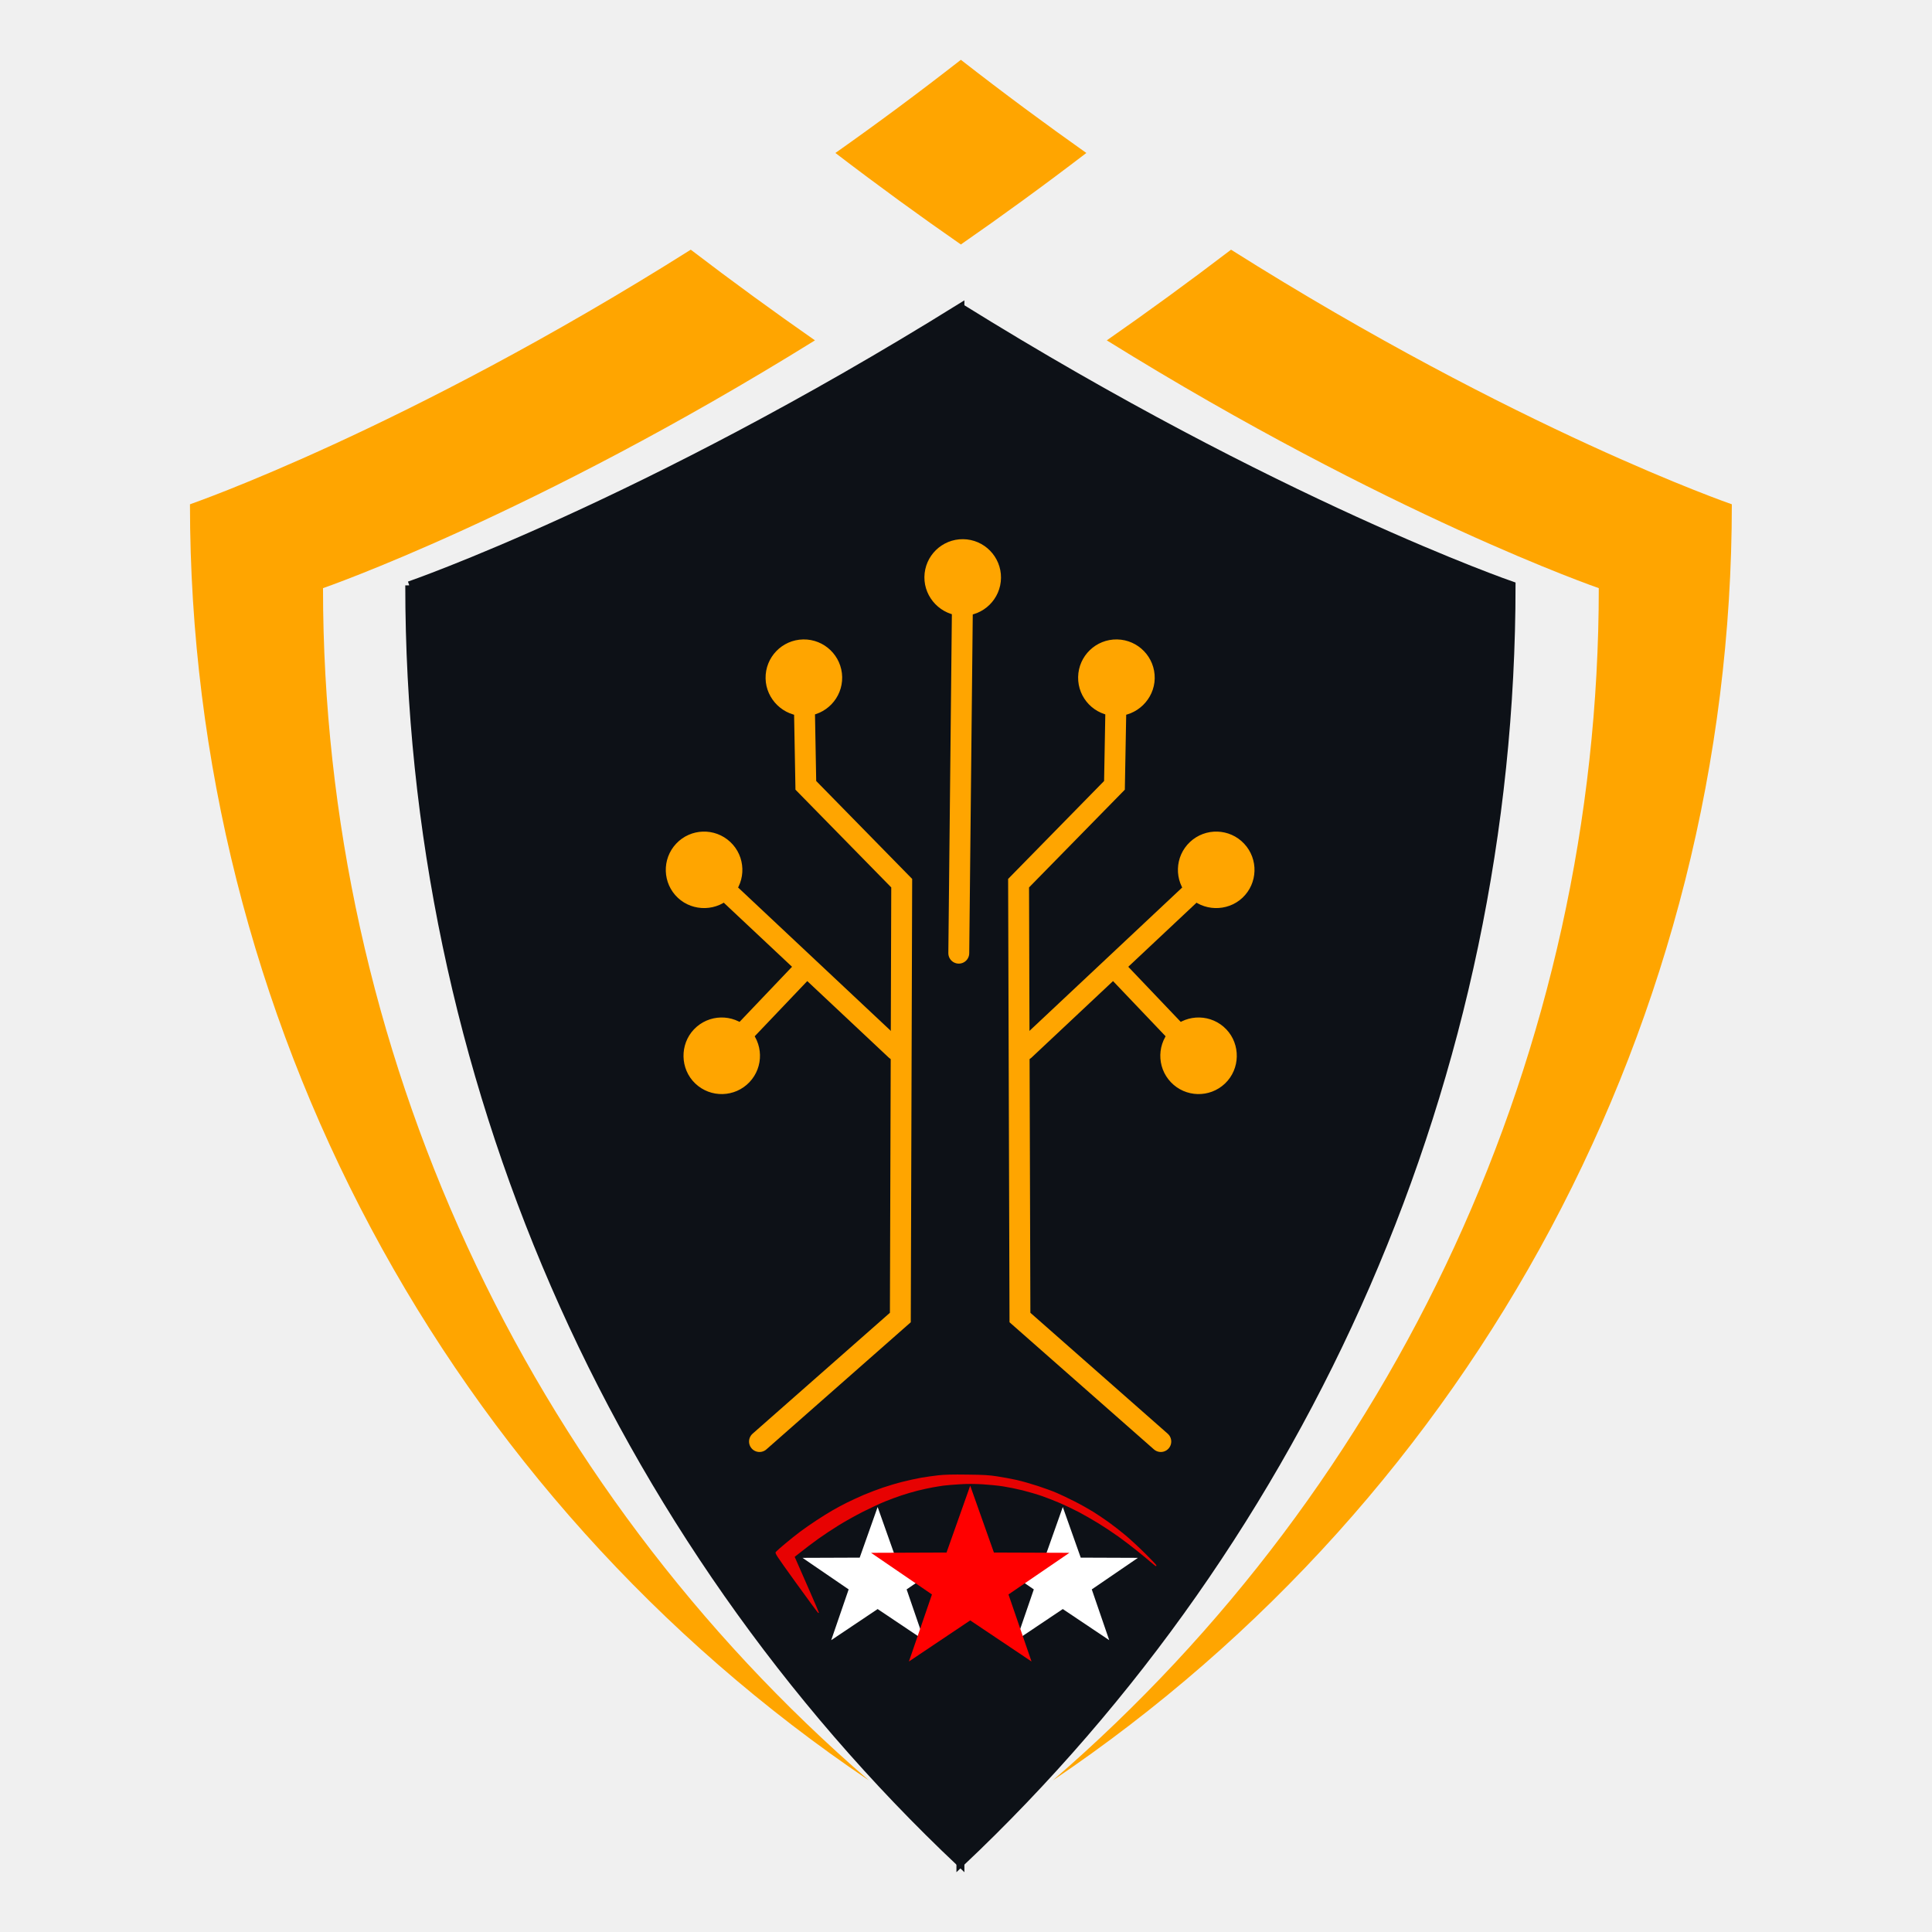
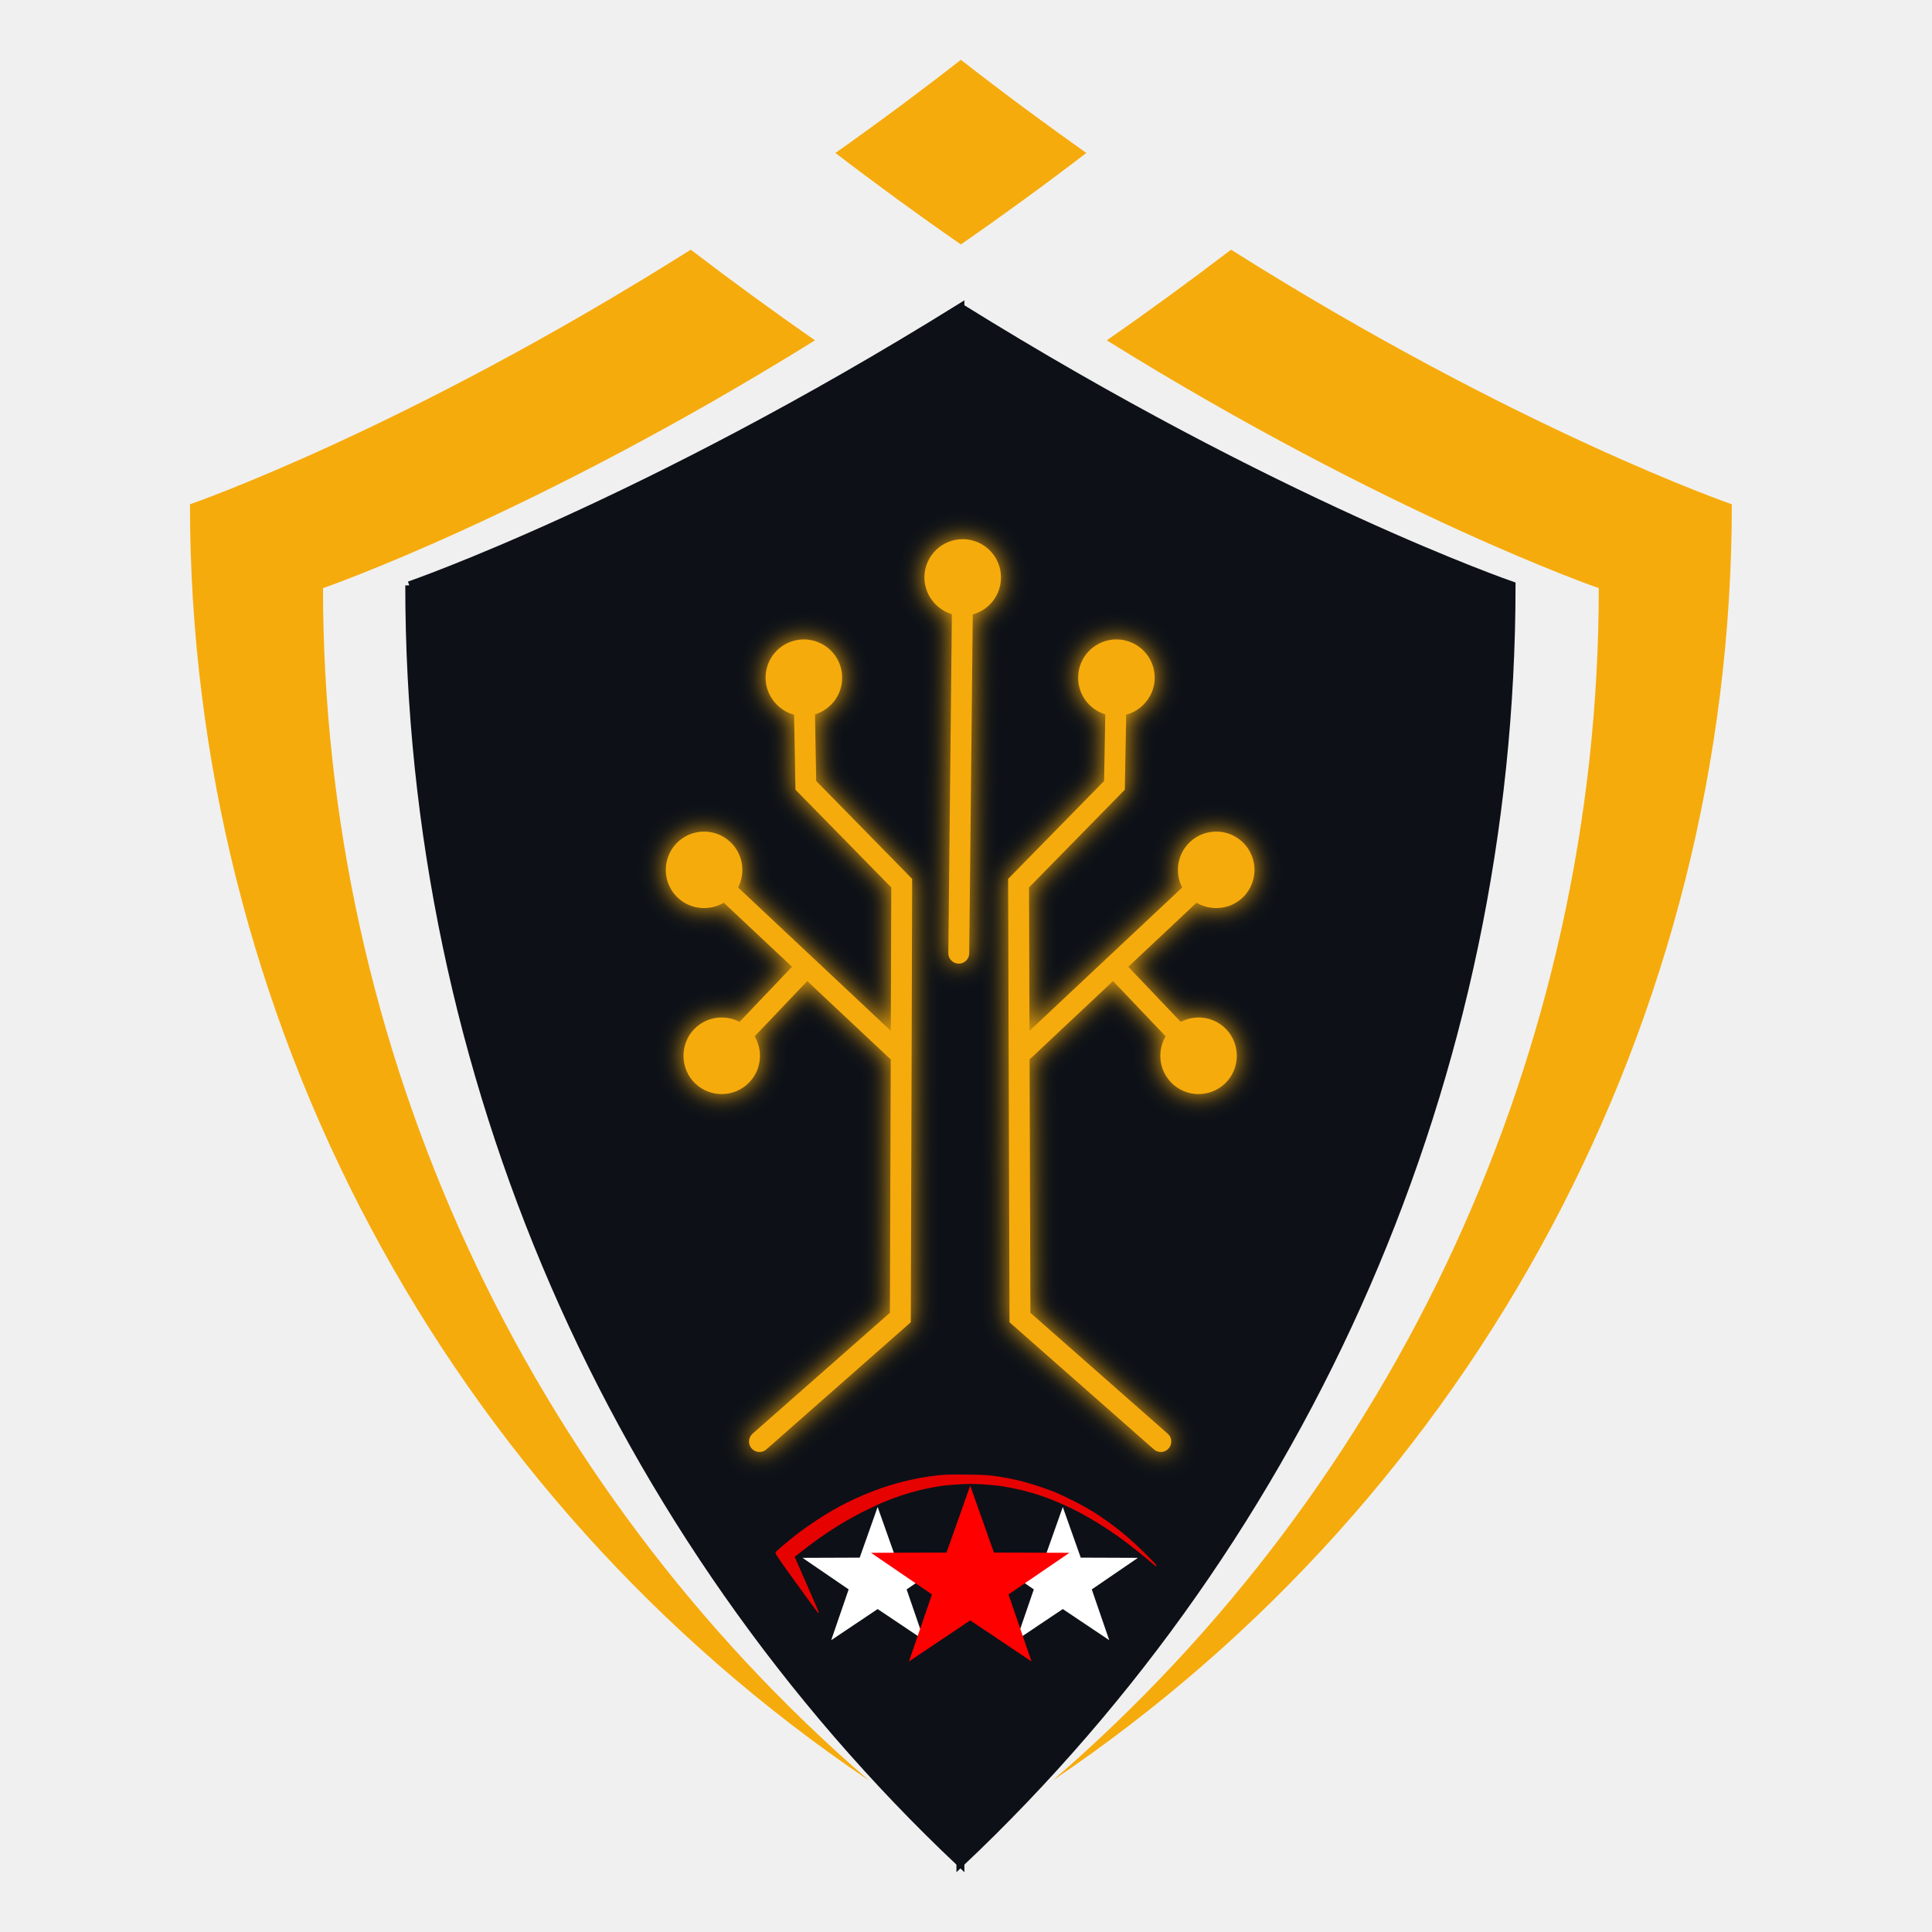
<svg xmlns="http://www.w3.org/2000/svg" xmlns:xlink="http://www.w3.org/1999/xlink" width="512px" height="512px" viewBox="0 0 512 512" version="1.1" id="SVGRoot">
  <defs id="defs3918">
    <linearGradient id="linearGradient39013">
      <stop style="stop-color:#ffa500;stop-opacity:1;" offset="0" id="stop39011" />
    </linearGradient>
    <linearGradient id="linearGradient38647">
      <stop style="stop-color:#ffa500;stop-opacity:1;" offset="0" id="stop38645" />
    </linearGradient>
    <marker style="overflow:visible" id="Arrow5" refX="0" refY="0" orient="auto-start-reverse" markerWidth="5.887" markerHeight="6.609" viewBox="0 0 5.887 6.609" preserveAspectRatio="xMidYMid">
      <path transform="scale(0.5)" style="fill:context-stroke;fill-rule:evenodd;stroke:context-stroke;stroke-width:1pt" d="m 6,0 c -3,1 -7,3 -9,5 0,0 0,-4 2,-5 -2,-1 -2,-5 -2,-5 2,2 6,4 9,5 z" id="path8893" />
    </marker>
    <linearGradient id="linearGradient18238">
-       <stop style="stop-color:#ffa500;stop-opacity:1;" offset="0" id="stop18236" />
+       <stop style="stop-color:#f6ab0c;stop-opacity:1;" offset="0" id="stop18236" />
    </linearGradient>
    <marker style="overflow:visible" id="marker12715" refX="0" refY="0" orient="auto" markerWidth="3.667" markerHeight="3.667" viewBox="0 0 5.667 5.667" preserveAspectRatio="xMidYMid">
      <path transform="scale(0.5)" style="fill:context-stroke;fill-rule:evenodd;stroke:context-stroke;stroke-width:1pt" d="M 5,0 C 5,2.76 2.76,5 0,5 -2.76,5 -5,2.76 -5,0 c 0,-2.76 2.3,-5 5,-5 2.76,0 5,2.24 5,5 z" id="path12713" />
    </marker>
    <marker style="overflow:visible" id="marker9517" refX="0" refY="0" orient="auto" markerWidth="3.667" markerHeight="3.667" viewBox="0 0 5.667 5.667" preserveAspectRatio="xMidYMid">
      <path transform="scale(0.5)" style="fill:context-stroke;fill-rule:evenodd;stroke:context-stroke;stroke-width:1pt" d="M 5,0 C 5,2.76 2.76,5 0,5 -2.76,5 -5,2.76 -5,0 c 0,-2.76 2.3,-5 5,-5 2.76,0 5,2.24 5,5 z" id="path9515" />
    </marker>
    <marker style="overflow:visible" id="marker8689" refX="0" refY="0" orient="auto" markerWidth="3.667" markerHeight="3.667" viewBox="0 0 5.667 5.667" preserveAspectRatio="xMidYMid">
      <path transform="scale(0.5)" style="fill:context-stroke;fill-rule:evenodd;stroke:context-stroke;stroke-width:1pt" d="M 5,0 C 5,2.76 2.76,5 0,5 -2.76,5 -5,2.76 -5,0 c 0,-2.76 2.3,-5 5,-5 2.76,0 5,2.24 5,5 z" id="path8687" />
    </marker>
    <marker style="overflow:visible" id="Dot" refX="0" refY="0" orient="auto" markerWidth="3.667" markerHeight="3.667" viewBox="0 0 5.667 5.667" preserveAspectRatio="xMidYMid">
      <path transform="scale(0.5)" style="fill:context-stroke;fill-rule:evenodd;stroke:context-stroke;stroke-width:1pt" d="M 5,0 C 5,2.76 2.76,5 0,5 -2.76,5 -5,2.76 -5,0 c 0,-2.76 2.3,-5 5,-5 2.76,0 5,2.24 5,5 z" id="Dot1" />
    </marker>
    <clipPath id="d71fbada88">
      <path d="M 16.477,136 H 52 v 80 H 16.477 Z m 0,0" clip-rule="nonzero" id="path17263" />
    </clipPath>
    <clipPath id="5f7e1fed75">
      <path d="m 61,136 h 35.055 v 80 H 61 Z m 0,0" clip-rule="nonzero" id="path17266" />
    </clipPath>
    <clipPath id="e85df01f44">
      <path d="M 49,126.789 H 63 V 137 H 49 Z m 0,0" clip-rule="nonzero" id="path17260" />
    </clipPath>
    <clipPath id="a69f182ea7">
      <path d="m 26,142.086 h 60.605 v 78.383 H 26 Z m 0,0" clip-rule="nonzero" id="path17275" />
    </clipPath>
    <linearGradient xlink:href="#linearGradient18238" id="linearGradient18240" x1="150.58" y1="228.959" x2="360.577" y2="228.959" gradientUnits="userSpaceOnUse" />
    <linearGradient xlink:href="#linearGradient18238" id="linearGradient18868" gradientUnits="userSpaceOnUse" x1="150.58" y1="228.959" x2="360.577" y2="228.959" />
    <linearGradient xlink:href="#linearGradient18238" id="linearGradient18870" gradientUnits="userSpaceOnUse" x1="150.58" y1="228.959" x2="360.577" y2="228.959" />
    <linearGradient xlink:href="#linearGradient18238" id="linearGradient18872" gradientUnits="userSpaceOnUse" x1="150.58" y1="228.959" x2="360.577" y2="228.959" />
    <linearGradient xlink:href="#linearGradient18238" id="linearGradient18874" gradientUnits="userSpaceOnUse" x1="150.58" y1="228.959" x2="360.577" y2="228.959" />
    <linearGradient xlink:href="#linearGradient18238" id="linearGradient25738" gradientUnits="userSpaceOnUse" x1="150.58" y1="228.959" x2="360.577" y2="228.959" gradientTransform="translate(-2.782684,7.41165)" />
    <linearGradient xlink:href="#linearGradient18238" id="linearGradient26195" gradientUnits="userSpaceOnUse" x1="150.58" y1="228.959" x2="360.577" y2="228.959" />
    <linearGradient xlink:href="#linearGradient18238" id="linearGradient26197" gradientUnits="userSpaceOnUse" x1="150.58" y1="228.959" x2="360.577" y2="228.959" />
    <linearGradient xlink:href="#linearGradient18238" id="linearGradient26199" gradientUnits="userSpaceOnUse" x1="150.58" y1="228.959" x2="360.577" y2="228.959" />
    <linearGradient xlink:href="#linearGradient18238" id="linearGradient26201" gradientUnits="userSpaceOnUse" x1="150.58" y1="228.959" x2="360.577" y2="228.959" />
+     <filter style="color-interpolation-filters:sRGB;" id="filter32" x="-0.129" y="-0.077" width="1.258" height="1.121">
+       <feFlood result="flood" in="SourceGraphic" flood-opacity="1" flood-color="rgb(255,255,0)" id="feFlood31" />
+       <feGaussianBlur result="blur" in="SourceGraphic" stdDeviation="4" id="feGaussianBlur31" />
+       <feOffset result="offset" in="blur" dx="0" dy="0" id="feOffset31" />
+       <feComposite result="comp1" operator="in" in="offset" in2="flood" id="feComposite31" />
+       <feComposite result="comp2" operator="over" in="SourceGraphic" in2="comp1" id="feComposite32" />
+     </filter>
  </defs>
-   <g id="layer2" style="display:inline" transform="translate(0,-7.757576)">
-     <g id="g17718" transform="translate(-1.818037,-7.252601)">
-       <g id="g17655" transform="matrix(3.850833,0,0,3.850833,-1365.742,-1298.415)">
-         <path fill="#f6c541" d="m 439.853,358.259 c -2.901,2.214 -5.755,4.292 -8.552,6.24 19.453,12.078 33.859,17.052 33.859,17.052 0,31.823 -13.964,61.667 -37.573,82.052 29.083,-19.604 46.729,-52.458 46.729,-87.823 0,0 -14.76,-5.094 -34.464,-17.521" fill-opacity="1" fill-rule="nonzero" id="path17325" style="display:inline;fill:#ffa500;fill-opacity:1;stroke-width:1.333" />
-         <path fill="#ffa500" d="m 377.364,381.551 c 0,0 14.406,-4.974 33.854,-17.052 -2.792,-1.948 -5.651,-4.026 -8.547,-6.24 -19.703,12.427 -34.464,17.521 -34.464,17.521 0,35.365 17.646,68.219 46.724,87.823 -23.604,-20.385 -37.568,-50.229 -37.568,-82.052" fill-opacity="1" fill-rule="nonzero" id="path17321" style="fill:#ffa500;fill-opacity:1;stroke-width:1.333" />
-         <path fill="#f6c541" d="m 421.26,357.9 c 2.823,-1.958 5.708,-4.057 8.635,-6.297 -2.823,-1.995 -5.708,-4.13 -8.635,-6.411 -2.922,2.281 -5.807,4.417 -8.635,6.411 2.927,2.24 5.812,4.339 8.635,6.297" fill-opacity="1" fill-rule="nonzero" id="path17317" style="fill:#ffa500;fill-opacity:1;stroke-width:1.333" />
-       </g>
-       <g id="g17701" transform="translate(0,50.59289)" style="display:inline">
-         <path fill="#f6c541" d="m 110.275,119.544 c 0,129.666 53.972,251.652 146.062,338.581 V 45.907 c -83.876,52.169 -146.062,73.636 -146.062,73.636" fill-opacity="1" fill-rule="nonzero" id="path361" style="display:inline;fill:#0d1117;fill-opacity:1;stroke:#0d1117;stroke-width:2.107;stroke-opacity:1" />
-         <path fill="#ffa500" d="M 256.337,45.907 V 458.125 C 348.428,371.195 402.4,249.209 402.4,119.544 c 0,0 -62.187,-21.467 -146.062,-73.636" fill-opacity="1" fill-rule="nonzero" id="path365" style="display:inline;fill:#0d1117;fill-opacity:1;stroke:#0d1117;stroke-width:2.107;stroke-opacity:1" />
-       </g>
+   <g id="g17718" transform="translate(-1.818037,-15.01018)" style="display:inline">
+     <g id="g17655" transform="matrix(3.850833,0,0,3.850833,-1365.742,-1298.415)" style="fill:#f6ab0c;fill-opacity:1">
+       <path fill="#f6c541" d="m 439.853,358.259 c -2.901,2.214 -5.755,4.292 -8.552,6.24 19.453,12.078 33.859,17.052 33.859,17.052 0,31.823 -13.964,61.667 -37.573,82.052 29.083,-19.604 46.729,-52.458 46.729,-87.823 0,0 -14.76,-5.094 -34.464,-17.521" fill-opacity="1" fill-rule="nonzero" id="path17325" style="display:inline;fill:#f6ab0c;fill-opacity:1;stroke-width:1.333" />
+       <path fill="#ffa500" d="m 377.364,381.551 c 0,0 14.406,-4.974 33.854,-17.052 -2.792,-1.948 -5.651,-4.026 -8.547,-6.24 -19.703,12.427 -34.464,17.521 -34.464,17.521 0,35.365 17.646,68.219 46.724,87.823 -23.604,-20.385 -37.568,-50.229 -37.568,-82.052" fill-opacity="1" fill-rule="nonzero" id="path17321" style="fill:#f6ab0c;fill-opacity:1;stroke-width:1.333" />
+       <path fill="#f6c541" d="m 421.26,357.9 c 2.823,-1.958 5.708,-4.057 8.635,-6.297 -2.823,-1.995 -5.708,-4.13 -8.635,-6.411 -2.922,2.281 -5.807,4.417 -8.635,6.411 2.927,2.24 5.812,4.339 8.635,6.297" fill-opacity="1" fill-rule="nonzero" id="path17317" style="fill:#f6ab0c;fill-opacity:1;stroke-width:1.333" />
+     </g>
+     <g id="g17701" transform="translate(0,50.59289)" style="display:inline">
+       <path fill="#f6c541" d="m 110.275,119.544 c 0,129.666 53.972,251.652 146.062,338.581 V 45.907 c -83.876,52.169 -146.062,73.636 -146.062,73.636" fill-opacity="1" fill-rule="nonzero" id="path361" style="display:inline;fill:#0d1117;fill-opacity:1;stroke:#0d1117;stroke-width:2.107;stroke-opacity:1" />
+       <path fill="#ffa500" d="M 256.337,45.907 V 458.125 C 348.428,371.195 402.4,249.209 402.4,119.544 c 0,0 -62.187,-21.467 -146.062,-73.636" fill-opacity="1" fill-rule="nonzero" id="path365" style="display:inline;fill:#0d1117;fill-opacity:1;stroke:#0d1117;stroke-width:2.107;stroke-opacity:1" />
    </g>
  </g>
-   <g id="g34305" style="display:inline" transform="translate(0.6763575,26.49998)">
-     <g id="g34549" transform="matrix(0.7687146,0,0,0.7687146,57.98201,77.28192)" style="stroke:url(#linearGradient18240)">
-       <g id="g34563" transform="translate(11.41438,0.1992679)" style="stroke:url(#linearGradient18874)">
-         <path style="fill:none;stroke:url(#linearGradient18868);stroke-width:7.202;stroke-linecap:round;stroke-linejoin:miter;stroke-miterlimit:4;stroke-dasharray:none;stroke-dashoffset:0;marker-end:url(#Dot);paint-order:markers fill stroke" d="m 174.11,361.756 48.557,-42.755 0.472,-149.737 -33.054,-33.729 -0.675,-37.101" id="path34569" />
-         <path style="fill:none;stroke:url(#linearGradient18870);stroke-width:7.202;stroke-linecap:round;stroke-linejoin:miter;stroke-miterlimit:4;stroke-dasharray:none;stroke-dashoffset:0;marker-end:url(#marker8689);paint-order:markers fill stroke" d="m 221.115,226.745 -66.108,-62.061" id="path34567" />
-         <path style="fill:none;stroke:url(#linearGradient18872);stroke-width:7.202;stroke-linecap:round;stroke-linejoin:miter;stroke-miterlimit:4;stroke-dasharray:none;stroke-dashoffset:0;marker-start:url(#marker9517);paint-order:markers fill stroke" d="m 161.078,228.769 26.983,-28.332" id="path34565" />
-       </g>
-       <g id="g34555" transform="matrix(-1,0,0,1,497.9826,0.1992679)" style="stroke:url(#linearGradient26201)">
-         <path style="fill:none;stroke:url(#linearGradient26195);stroke-width:7.202;stroke-linecap:round;stroke-linejoin:miter;stroke-miterlimit:4;stroke-dasharray:none;stroke-dashoffset:0;marker-end:url(#Dot);paint-order:markers fill stroke" d="m 174.11,361.756 48.557,-42.755 0.472,-149.737 -33.054,-33.729 -0.675,-37.101" id="path34561" />
-         <path style="fill:none;stroke:url(#linearGradient26197);stroke-width:7.202;stroke-linecap:round;stroke-linejoin:miter;stroke-miterlimit:4;stroke-dasharray:none;stroke-dashoffset:0;marker-end:url(#marker8689);paint-order:markers fill stroke" d="m 221.115,226.745 -66.108,-62.061" id="path34559" />
-         <path style="fill:none;stroke:url(#linearGradient26199);stroke-width:7.202;stroke-linecap:round;stroke-linejoin:miter;stroke-miterlimit:4;stroke-dasharray:none;stroke-dashoffset:0;marker-start:url(#marker9517);paint-order:markers fill stroke" d="m 161.078,228.769 26.983,-28.332" id="path34557" />
-       </g>
-       <path style="display:none;fill:#ffa500;fill-opacity:1;stroke:#ffa500;stroke-width:7.202;stroke-linecap:round;stroke-linejoin:miter;stroke-miterlimit:4;stroke-dasharray:none;stroke-dashoffset:0;stroke-opacity:1;marker-end:url(#Arrow5);paint-order:stroke fill markers" d="M 254.277,367.118 V 358.342" id="path34553" />
-       <path style="display:inline;fill:none;stroke:url(#linearGradient25738);stroke-width:7.202;stroke-linecap:round;stroke-linejoin:miter;stroke-miterlimit:4;stroke-dasharray:none;stroke-dashoffset:0;marker-end:url(#marker12715);paint-order:stroke fill markers" d="M 254.229,193.593 255.578,64.076" id="path34551" />
+   <g id="g34549" transform="matrix(0.7687146,0,0,0.7687146,58.65836,103.7819)" style="display:inline;stroke:url(#linearGradient18240);filter:url(#filter32)">
+     <g id="g34563" transform="translate(11.41438,0.1992679)" style="stroke:url(#linearGradient18874)">
+       <path style="fill:none;stroke:url(#linearGradient18868);stroke-width:7.202;stroke-linecap:round;stroke-linejoin:miter;stroke-miterlimit:4;stroke-dasharray:none;stroke-dashoffset:0;marker-end:url(#Dot);paint-order:markers fill stroke" d="m 174.11,361.756 48.557,-42.755 0.472,-149.737 -33.054,-33.729 -0.675,-37.101" id="path34569" />
+       <path style="fill:none;stroke:url(#linearGradient18870);stroke-width:7.202;stroke-linecap:round;stroke-linejoin:miter;stroke-miterlimit:4;stroke-dasharray:none;stroke-dashoffset:0;marker-end:url(#marker8689);paint-order:markers fill stroke" d="m 221.115,226.745 -66.108,-62.061" id="path34567" />
+       <path style="fill:none;stroke:url(#linearGradient18872);stroke-width:7.202;stroke-linecap:round;stroke-linejoin:miter;stroke-miterlimit:4;stroke-dasharray:none;stroke-dashoffset:0;marker-start:url(#marker9517);paint-order:markers fill stroke" d="m 161.078,228.769 26.983,-28.332" id="path34565" />
    </g>
+     <g id="g34555" transform="matrix(-1,0,0,1,497.9826,0.1992679)" style="stroke:url(#linearGradient26201)">
+       <path style="fill:none;stroke:url(#linearGradient26195);stroke-width:7.202;stroke-linecap:round;stroke-linejoin:miter;stroke-miterlimit:4;stroke-dasharray:none;stroke-dashoffset:0;marker-end:url(#Dot);paint-order:markers fill stroke" d="m 174.11,361.756 48.557,-42.755 0.472,-149.737 -33.054,-33.729 -0.675,-37.101" id="path34561" />
+       <path style="fill:none;stroke:url(#linearGradient26197);stroke-width:7.202;stroke-linecap:round;stroke-linejoin:miter;stroke-miterlimit:4;stroke-dasharray:none;stroke-dashoffset:0;marker-end:url(#marker8689);paint-order:markers fill stroke" d="m 221.115,226.745 -66.108,-62.061" id="path34559" />
+       <path style="fill:none;stroke:url(#linearGradient26199);stroke-width:7.202;stroke-linecap:round;stroke-linejoin:miter;stroke-miterlimit:4;stroke-dasharray:none;stroke-dashoffset:0;marker-start:url(#marker9517);paint-order:markers fill stroke" d="m 161.078,228.769 26.983,-28.332" id="path34557" />
+     </g>
+     <path style="display:none;fill:#ffa500;fill-opacity:1;stroke:#ffa500;stroke-width:7.202;stroke-linecap:round;stroke-linejoin:miter;stroke-miterlimit:4;stroke-dasharray:none;stroke-dashoffset:0;stroke-opacity:1;marker-end:url(#Arrow5);paint-order:stroke fill markers" d="M 254.277,367.118 V 358.342" id="path34553" />
+     <path style="display:inline;fill:none;stroke:url(#linearGradient25738);stroke-width:7.202;stroke-linecap:round;stroke-linejoin:miter;stroke-miterlimit:4;stroke-dasharray:none;stroke-dashoffset:0;marker-end:url(#marker12715);paint-order:stroke fill markers" d="M 254.229,193.593 255.578,64.076" id="path34551" />
  </g>
-   <g id="layer3">
-     <g id="g41284" transform="matrix(0.2243021,0,0,0.2243021,152.9594,361.9732)">
-       <g id="g10518" style="display:inline" transform="matrix(0.8413733,0,0,0.8413733,209.0075,-15.847)">
-         <path id="Star - L" class="s1" d="m 173.5,217 25.2,71.1 80.3,0.3 -64.8,44.3 24.5,71.3 -65.2,-43.7 -65.2,43.7 24.5,-71.3 -64.8,-44.3 80.3,-0.3 z" style="display:inline;fill:#ffffff" />
-         <path id="Star - R" class="s1" d="m 433.5,217 25.2,71.1 80.3,0.3 -64.8,44.3 24.5,71.3 -65.2,-43.7 -65.2,43.7 24.5,-71.3 -64.8,-44.3 80.3,-0.3 z" style="display:inline;fill:#ffffff" />
-         <path id="&quot;Eyebrow&quot;" class="s2" d="m 299,171.5 c 22.7,0.2 31.3,0.7 42.5,2.5 7.7,1.1 20.1,3.5 27.5,5.1 7.4,1.7 20.7,5.5 29.5,8.4 8.8,2.9 20.5,7.1 26,9.5 5.5,2.3 17,7.8 25.5,12.1 8.5,4.3 20.2,10.9 26,14.5 5.8,3.6 15.6,10.2 21.9,14.7 6.3,4.5 17.1,12.9 24,18.7 6.9,5.8 19.4,17.4 27.8,25.8 8.4,8.3 15.3,15.6 15.3,16.2 0,0.6 -0.3,1 -0.8,1 -0.4,0 -3.6,-2.5 -7.2,-5.6 -3.6,-3.1 -12.1,-10.2 -19,-15.7 -6.9,-5.6 -18.8,-14.7 -26.5,-20.2 -7.7,-5.5 -20.5,-14 -28.5,-18.9 -8,-4.9 -20.4,-12 -27.5,-15.7 -7.1,-3.7 -18.6,-9.2 -25.5,-12.2 -6.9,-3 -18.4,-7.5 -25.5,-10 -7.1,-2.5 -19.5,-6.1 -27.5,-8.1 -8,-2 -20.4,-4.5 -27.5,-5.6 -7.1,-1.1 -20.2,-2.4 -29,-2.9 -10.2,-0.6 -21.7,-0.7 -31.8,0 -8.6,0.5 -19,1.4 -22.9,1.9 -4,0.6 -11.1,1.7 -15.8,2.6 -4.7,0.8 -13.9,2.9 -20.5,4.5 -6.6,1.7 -16.7,4.6 -22.5,6.6 -5.8,1.9 -16.1,5.7 -23,8.5 -6.9,2.8 -20.8,9.3 -31,14.4 -10.2,5.2 -25.5,13.7 -34,19 -8.5,5.2 -21.6,13.9 -29,19.2 -7.4,5.3 -17.9,13.2 -33,25.2 l 3.4,7.7 c 1.8,4.3 9.5,21.7 17,38.8 7.5,17.1 13.6,31.3 13.6,31.8 0,0.4 -0.4,0.6 -1,0.4 -0.5,-0.1 -14.4,-19 -31,-42 C 29.6,282.8 29,282 30.7,279.9 c 1,-1.2 6.8,-6.3 12.8,-11.3 6,-5.1 15.5,-12.6 21,-16.8 5.5,-4.1 15.8,-11.3 23,-16 7.2,-4.7 17.5,-11.2 23,-14.3 5.5,-3.2 14.4,-7.9 19.8,-10.6 5.3,-2.7 15.9,-7.5 23.4,-10.8 7.6,-3.2 19.9,-7.9 27.3,-10.4 7.4,-2.5 19.8,-6.2 27.5,-8.1 7.7,-2 19.4,-4.5 26,-5.7 6.6,-1.1 17.4,-2.7 24,-3.4 8.3,-1 20.8,-1.3 40.5,-1 z" style="display:inline;opacity:0.9;fill:#ff0000" />
-       </g>
-       <g id="g10526" style="display:inline" transform="matrix(0.8413733,0,0,0.8413733,209.0075,-15.847)">
-         <path id="path10133" class="s1" d="m 303.5,217 25.2,71.1 80.3,0.3 -64.8,44.3 24.5,71.3 -65.2,-43.7 -65.2,43.7 24.5,-71.3 -64.8,-44.3 80.3,-0.3 z" style="display:none;fill:#ff0000;fill-opacity:1" />
-         <path id="path10500" class="s1" d="m 303.5,187.08 33.264,93.852 105.996,0.396 -85.536,58.476 32.34,94.116 -86.064,-57.684 -86.064,57.684 32.34,-94.116 -85.536,-58.476 105.996,-0.396 z" style="display:inline;fill:#ff0000;fill-opacity:1;stroke-width:1.32" />
-       </g>
+   <g id="g41284" transform="matrix(0.2243021,0,0,0.2243021,152.9594,361.9732)" style="display:inline">
+     <g id="g10518" style="display:inline" transform="matrix(0.8413733,0,0,0.8413733,209.0075,-15.847)">
+       <path id="Star - L" class="s1" d="m 173.5,217 25.2,71.1 80.3,0.3 -64.8,44.3 24.5,71.3 -65.2,-43.7 -65.2,43.7 24.5,-71.3 -64.8,-44.3 80.3,-0.3 z" style="display:inline;fill:#ffffff" />
+       <path id="Star - R" class="s1" d="m 433.5,217 25.2,71.1 80.3,0.3 -64.8,44.3 24.5,71.3 -65.2,-43.7 -65.2,43.7 24.5,-71.3 -64.8,-44.3 80.3,-0.3 z" style="display:inline;fill:#ffffff" />
+       <path id="&quot;Eyebrow&quot;" class="s2" d="m 299,171.5 c 22.7,0.2 31.3,0.7 42.5,2.5 7.7,1.1 20.1,3.5 27.5,5.1 7.4,1.7 20.7,5.5 29.5,8.4 8.8,2.9 20.5,7.1 26,9.5 5.5,2.3 17,7.8 25.5,12.1 8.5,4.3 20.2,10.9 26,14.5 5.8,3.6 15.6,10.2 21.9,14.7 6.3,4.5 17.1,12.9 24,18.7 6.9,5.8 19.4,17.4 27.8,25.8 8.4,8.3 15.3,15.6 15.3,16.2 0,0.6 -0.3,1 -0.8,1 -0.4,0 -3.6,-2.5 -7.2,-5.6 -3.6,-3.1 -12.1,-10.2 -19,-15.7 -6.9,-5.6 -18.8,-14.7 -26.5,-20.2 -7.7,-5.5 -20.5,-14 -28.5,-18.9 -8,-4.9 -20.4,-12 -27.5,-15.7 -7.1,-3.7 -18.6,-9.2 -25.5,-12.2 -6.9,-3 -18.4,-7.5 -25.5,-10 -7.1,-2.5 -19.5,-6.1 -27.5,-8.1 -8,-2 -20.4,-4.5 -27.5,-5.6 -7.1,-1.1 -20.2,-2.4 -29,-2.9 -10.2,-0.6 -21.7,-0.7 -31.8,0 -8.6,0.5 -19,1.4 -22.9,1.9 -4,0.6 -11.1,1.7 -15.8,2.6 -4.7,0.8 -13.9,2.9 -20.5,4.5 -6.6,1.7 -16.7,4.6 -22.5,6.6 -5.8,1.9 -16.1,5.7 -23,8.5 -6.9,2.8 -20.8,9.3 -31,14.4 -10.2,5.2 -25.5,13.7 -34,19 -8.5,5.2 -21.6,13.9 -29,19.2 -7.4,5.3 -17.9,13.2 -33,25.2 l 3.4,7.7 c 1.8,4.3 9.5,21.7 17,38.8 7.5,17.1 13.6,31.3 13.6,31.8 0,0.4 -0.4,0.6 -1,0.4 -0.5,-0.1 -14.4,-19 -31,-42 C 29.6,282.8 29,282 30.7,279.9 c 1,-1.2 6.8,-6.3 12.8,-11.3 6,-5.1 15.5,-12.6 21,-16.8 5.5,-4.1 15.8,-11.3 23,-16 7.2,-4.7 17.5,-11.2 23,-14.3 5.5,-3.2 14.4,-7.9 19.8,-10.6 5.3,-2.7 15.9,-7.5 23.4,-10.8 7.6,-3.2 19.9,-7.9 27.3,-10.4 7.4,-2.5 19.8,-6.2 27.5,-8.1 7.7,-2 19.4,-4.5 26,-5.7 6.6,-1.1 17.4,-2.7 24,-3.4 8.3,-1 20.8,-1.3 40.5,-1 z" style="display:inline;opacity:0.9;fill:#ff0000" />
+     </g>
+     <g id="g10526" style="display:inline" transform="matrix(0.8413733,0,0,0.8413733,209.0075,-15.847)">
+       <path id="path10133" class="s1" d="m 303.5,217 25.2,71.1 80.3,0.3 -64.8,44.3 24.5,71.3 -65.2,-43.7 -65.2,43.7 24.5,-71.3 -64.8,-44.3 80.3,-0.3 z" style="display:none;fill:#ff0000;fill-opacity:1" />
+       <path id="path10500" class="s1" d="m 303.5,187.08 33.264,93.852 105.996,0.396 -85.536,58.476 32.34,94.116 -86.064,-57.684 -86.064,57.684 32.34,-94.116 -85.536,-58.476 105.996,-0.396 z" style="display:inline;fill:#ff0000;fill-opacity:1;stroke-width:1.32" />
    </g>
  </g>
</svg>
